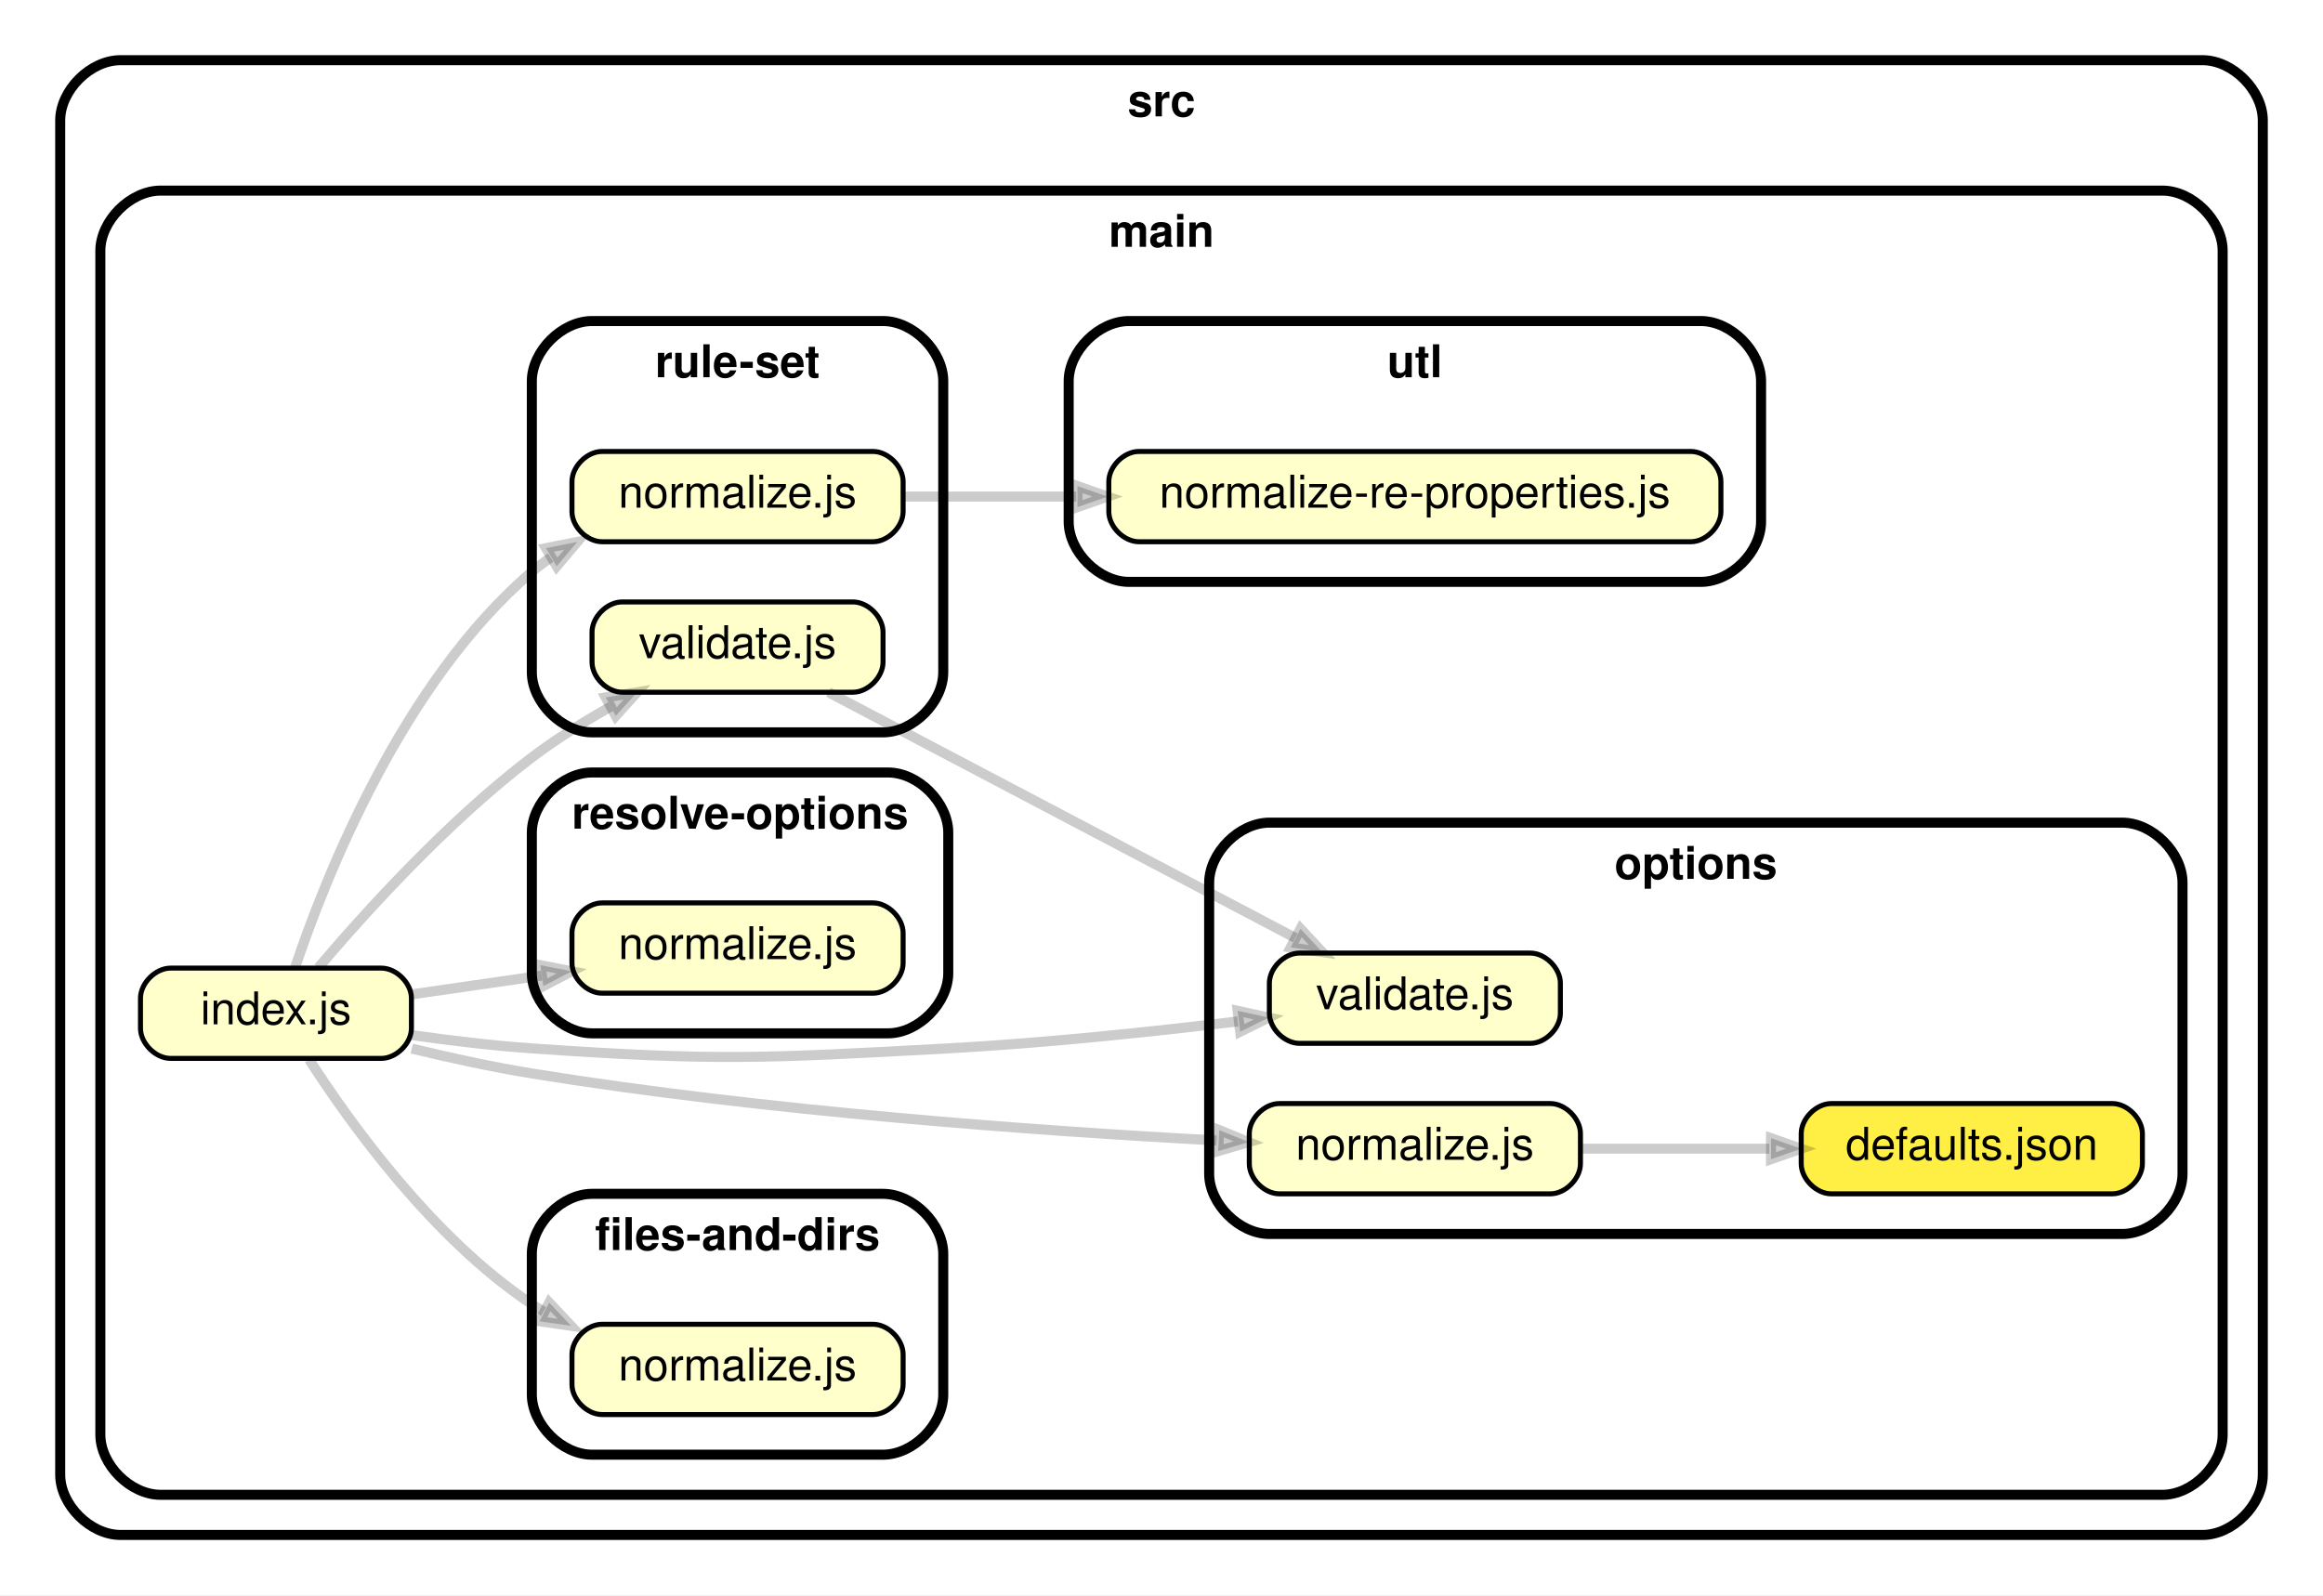
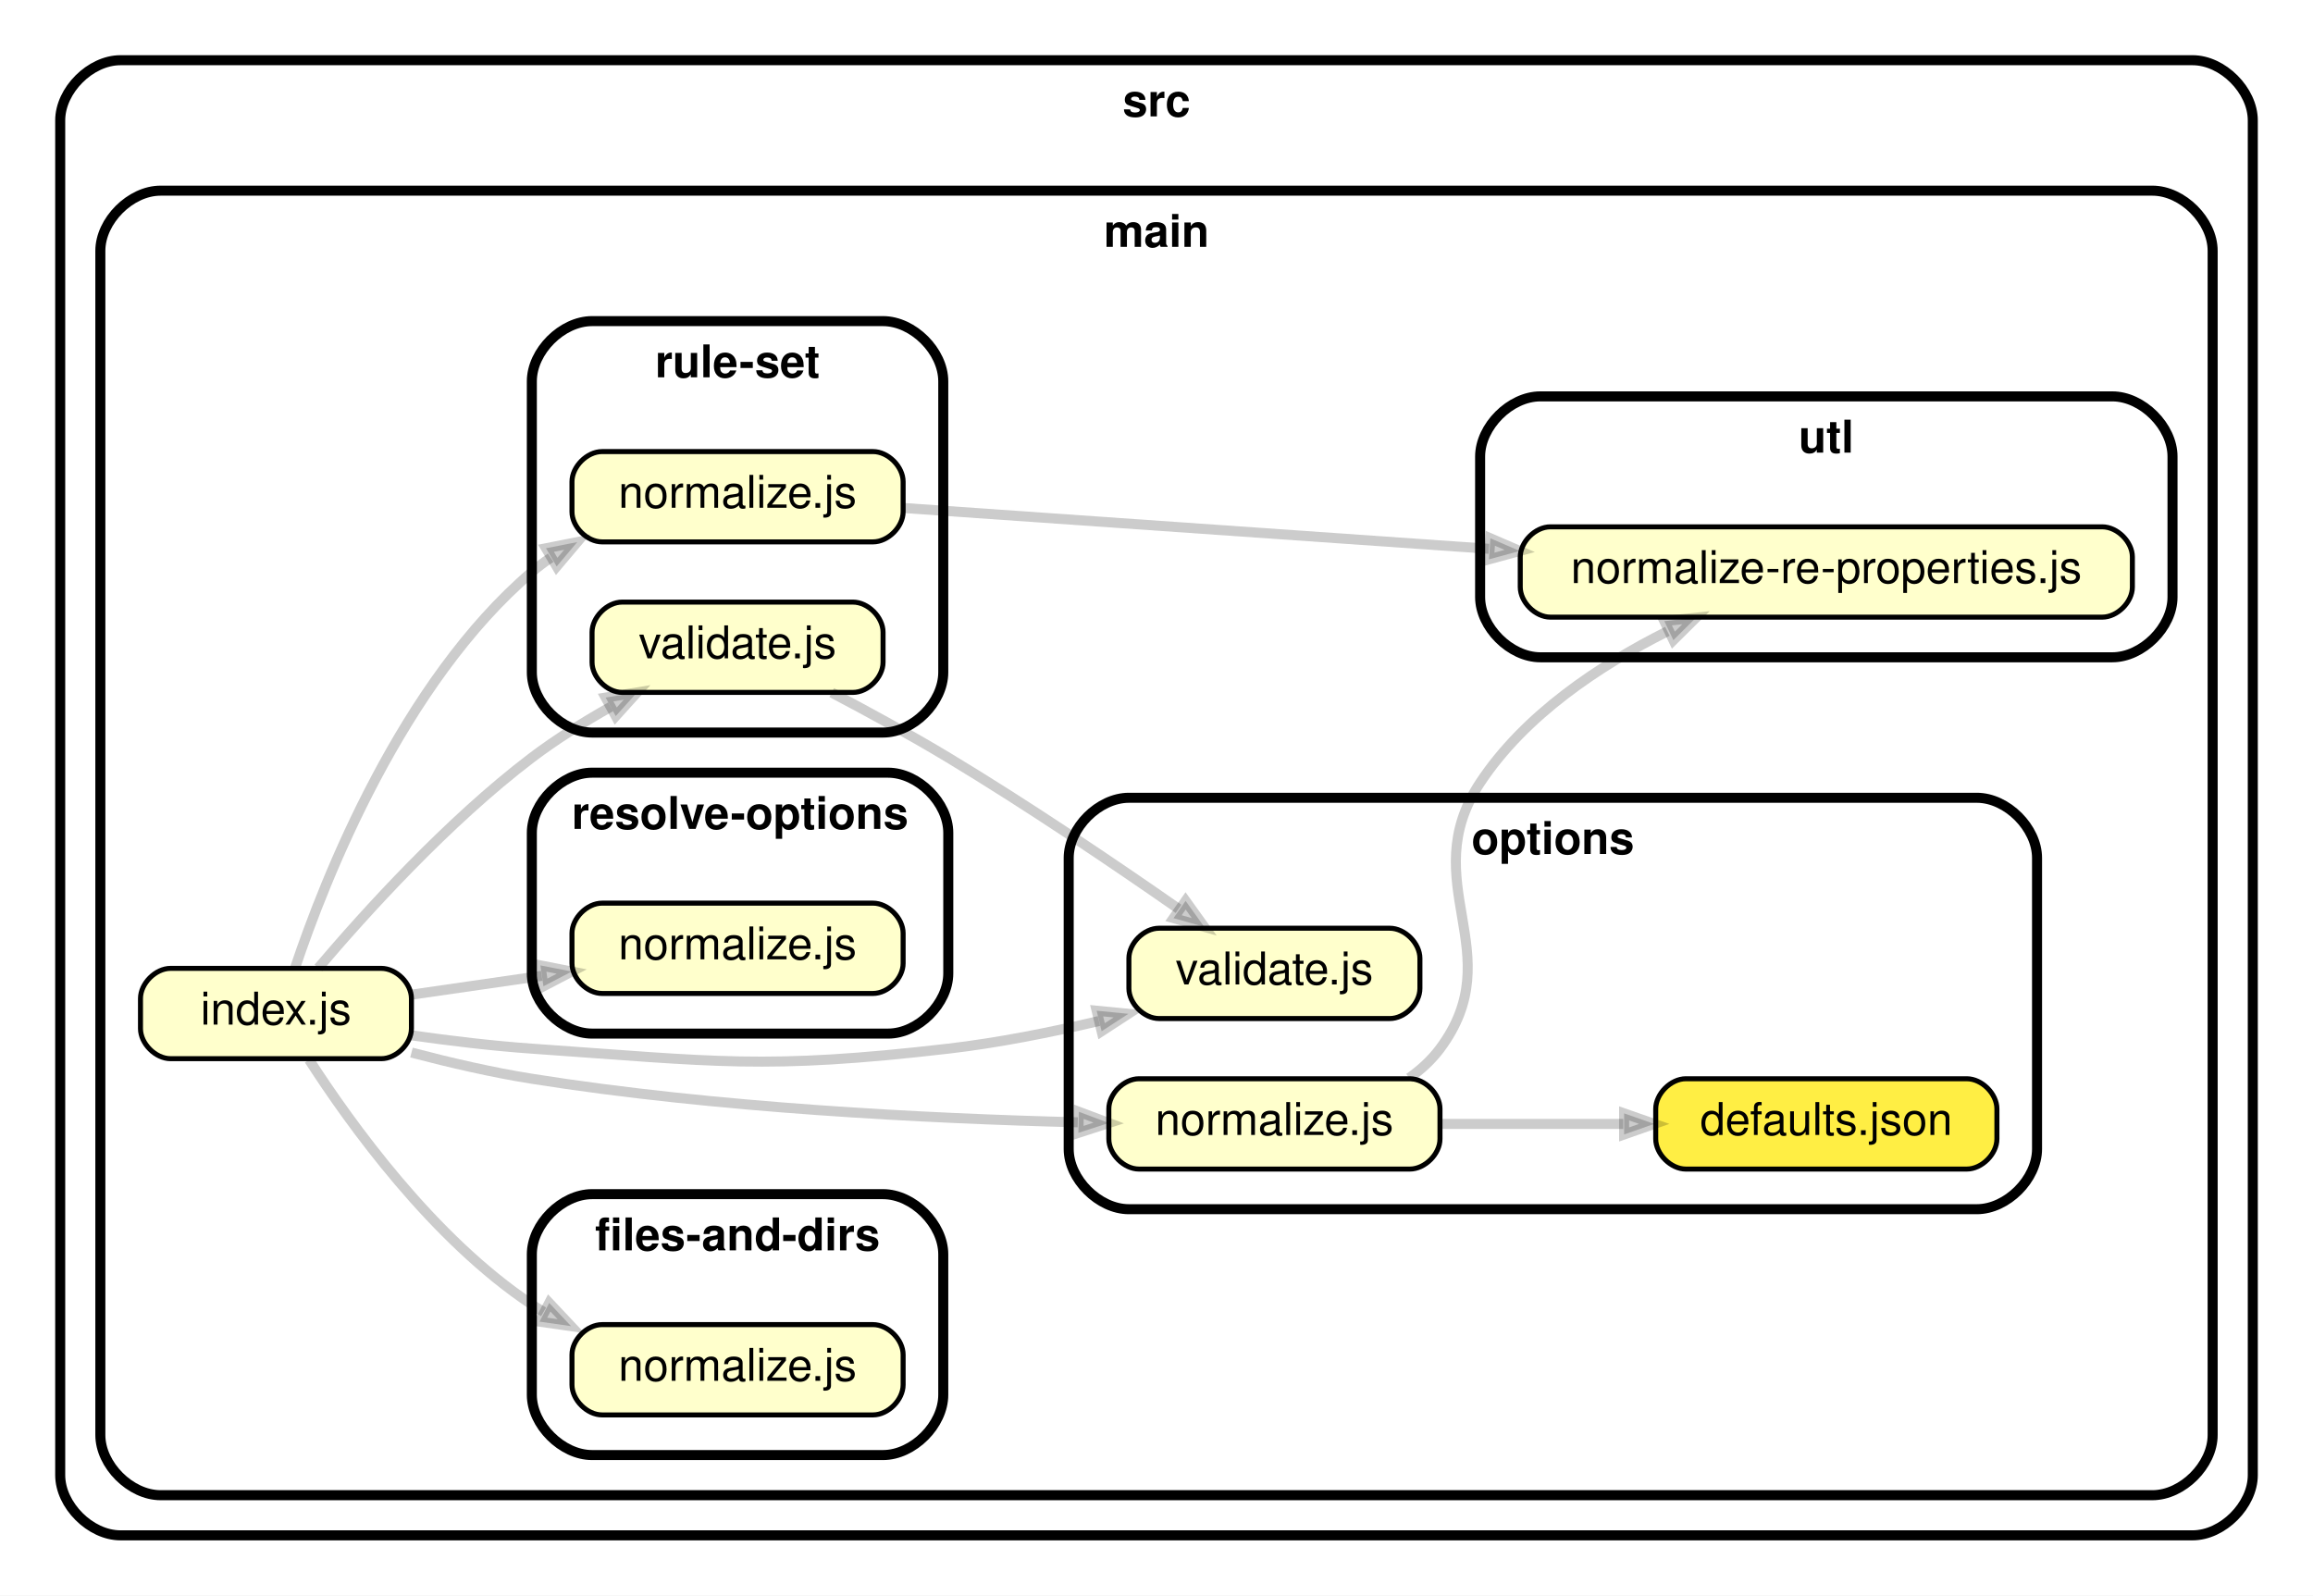
- <svg xmlns="http://www.w3.org/2000/svg" xmlns:xlink="http://www.w3.org/1999/xlink" width="463pt" height="318pt" viewBox="0.00 0.00 463.00 318.00">
+ <svg xmlns="http://www.w3.org/2000/svg" xmlns:xlink="http://www.w3.org/1999/xlink" width="461pt" height="318pt" viewBox="0.00 0.00 461.00 318.00">
  <g id="graph0" class="graph" transform="scale(1 1) rotate(0) translate(4 314)">
-     <polygon fill="white" stroke="transparent" points="-4,4 -4,-314 459,-314 459,4 -4,4" />
+     <polygon fill="white" stroke="transparent" points="-4,4 -4,-314 457,-314 457,4 -4,4" />
    <g id="clust1" class="cluster">
-       <path fill="#ffffff" stroke="black" stroke-width="2" d="M20,-8C20,-8 435,-8 435,-8 441,-8 447,-14 447,-20 447,-20 447,-290 447,-290 447,-296 441,-302 435,-302 435,-302 20,-302 20,-302 14,-302 8,-296 8,-290 8,-290 8,-20 8,-20 8,-14 14,-8 20,-8" />
-       <text text-anchor="middle" x="227.5" y="-290.8" font-family="Helvetica,sans-Serif" font-weight="bold" font-size="9.00">src</text>
+       <path fill="#ffffff" stroke="black" stroke-width="2" d="M20,-8C20,-8 433,-8 433,-8 439,-8 445,-14 445,-20 445,-20 445,-290 445,-290 445,-296 439,-302 433,-302 433,-302 20,-302 20,-302 14,-302 8,-296 8,-290 8,-290 8,-20 8,-20 8,-14 14,-8 20,-8" />
+       <text text-anchor="middle" x="226.5" y="-290.8" font-family="Helvetica,sans-Serif" font-weight="bold" font-size="9.00">src</text>
    </g>
    <g id="clust2" class="cluster">
-       <path fill="#ffffff" stroke="black" stroke-width="2" d="M28,-16C28,-16 427,-16 427,-16 433,-16 439,-22 439,-28 439,-28 439,-264 439,-264 439,-270 433,-276 427,-276 427,-276 28,-276 28,-276 22,-276 16,-270 16,-264 16,-264 16,-28 16,-28 16,-22 22,-16 28,-16" />
-       <text text-anchor="middle" x="227.5" y="-264.8" font-family="Helvetica,sans-Serif" font-weight="bold" font-size="9.00">main</text>
+       <path fill="#ffffff" stroke="black" stroke-width="2" d="M28,-16C28,-16 425,-16 425,-16 431,-16 437,-22 437,-28 437,-28 437,-264 437,-264 437,-270 431,-276 425,-276 425,-276 28,-276 28,-276 22,-276 16,-270 16,-264 16,-264 16,-28 16,-28 16,-22 22,-16 28,-16" />
+       <text text-anchor="middle" x="226.5" y="-264.8" font-family="Helvetica,sans-Serif" font-weight="bold" font-size="9.00">main</text>
    </g>
    <g id="clust3" class="cluster">
      <path fill="#ffffff" stroke="black" stroke-width="2" d="M114,-24C114,-24 172,-24 172,-24 178,-24 184,-30 184,-36 184,-36 184,-64 184,-64 184,-70 178,-76 172,-76 172,-76 114,-76 114,-76 108,-76 102,-70 102,-64 102,-64 102,-36 102,-36 102,-30 108,-24 114,-24" />
      <text text-anchor="middle" x="143" y="-64.8" font-family="Helvetica,sans-Serif" font-weight="bold" font-size="9.00">files-and-dirs</text>
    </g>
    <g id="clust4" class="cluster">
-       <path fill="#ffffff" stroke="black" stroke-width="2" d="M249,-68C249,-68 419,-68 419,-68 425,-68 431,-74 431,-80 431,-80 431,-138 431,-138 431,-144 425,-150 419,-150 419,-150 249,-150 249,-150 243,-150 237,-144 237,-138 237,-138 237,-80 237,-80 237,-74 243,-68 249,-68" />
-       <text text-anchor="middle" x="334" y="-138.8" font-family="Helvetica,sans-Serif" font-weight="bold" font-size="9.00">options</text>
+       <path fill="#ffffff" stroke="black" stroke-width="2" d="M221,-73C221,-73 390,-73 390,-73 396,-73 402,-79 402,-85 402,-85 402,-143 402,-143 402,-149 396,-155 390,-155 390,-155 221,-155 221,-155 215,-155 209,-149 209,-143 209,-143 209,-85 209,-85 209,-79 215,-73 221,-73" />
+       <text text-anchor="middle" x="305.5" y="-143.8" font-family="Helvetica,sans-Serif" font-weight="bold" font-size="9.00">options</text>
    </g>
    <g id="clust5" class="cluster">
      <path fill="#ffffff" stroke="black" stroke-width="2" d="M114,-108C114,-108 173,-108 173,-108 179,-108 185,-114 185,-120 185,-120 185,-148 185,-148 185,-154 179,-160 173,-160 173,-160 114,-160 114,-160 108,-160 102,-154 102,-148 102,-148 102,-120 102,-120 102,-114 108,-108 114,-108" />
      <text text-anchor="middle" x="143.5" y="-148.8" font-family="Helvetica,sans-Serif" font-weight="bold" font-size="9.00">resolve-options</text>
    </g>
    <g id="clust6" class="cluster">
      <path fill="#ffffff" stroke="black" stroke-width="2" d="M114,-168C114,-168 172,-168 172,-168 178,-168 184,-174 184,-180 184,-180 184,-238 184,-238 184,-244 178,-250 172,-250 172,-250 114,-250 114,-250 108,-250 102,-244 102,-238 102,-238 102,-180 102,-180 102,-174 108,-168 114,-168" />
      <text text-anchor="middle" x="143" y="-238.8" font-family="Helvetica,sans-Serif" font-weight="bold" font-size="9.00">rule-set</text>
    </g>
    <g id="clust7" class="cluster">
-       <path fill="#ffffff" stroke="black" stroke-width="2" d="M221,-198C221,-198 335,-198 335,-198 341,-198 347,-204 347,-210 347,-210 347,-238 347,-238 347,-244 341,-250 335,-250 335,-250 221,-250 221,-250 215,-250 209,-244 209,-238 209,-238 209,-210 209,-210 209,-204 215,-198 221,-198" />
-       <text text-anchor="middle" x="278" y="-238.8" font-family="Helvetica,sans-Serif" font-weight="bold" font-size="9.00">utl</text>
+       <path fill="#ffffff" stroke="black" stroke-width="2" d="M303,-183C303,-183 417,-183 417,-183 423,-183 429,-189 429,-195 429,-195 429,-223 429,-223 429,-229 423,-235 417,-235 417,-235 303,-235 303,-235 297,-235 291,-229 291,-223 291,-223 291,-195 291,-195 291,-189 297,-183 303,-183" />
+       <text text-anchor="middle" x="360" y="-223.8" font-family="Helvetica,sans-Serif" font-weight="bold" font-size="9.00">utl</text>
    </g>
    <g id="node1" class="node">
      <g id="a_node1">
        <a xlink:href="src/main/files-and-dirs/normalize.js" xlink:title="normalize.js">
          <path fill="#ffffcc" stroke="black" d="M170,-50C170,-50 116,-50 116,-50 113,-50 110,-47 110,-44 110,-44 110,-38 110,-38 110,-35 113,-32 116,-32 116,-32 170,-32 170,-32 173,-32 176,-35 176,-38 176,-38 176,-44 176,-44 176,-47 173,-50 170,-50" />
          <text text-anchor="middle" x="143" y="-38.8" font-family="Helvetica,sans-Serif" font-size="9.00">normalize.js</text>
        </a>
      </g>
    </g>
    <g id="node2" class="node">
      <g id="a_node2">
        <a xlink:href="src/main/index.js" xlink:title="index.js">
          <path fill="#ffffcc" stroke="black" d="M72,-121C72,-121 30,-121 30,-121 27,-121 24,-118 24,-115 24,-115 24,-109 24,-109 24,-106 27,-103 30,-103 30,-103 72,-103 72,-103 75,-103 78,-106 78,-109 78,-109 78,-115 78,-115 78,-118 75,-121 72,-121" />
          <text text-anchor="middle" x="51" y="-109.8" font-family="Helvetica,sans-Serif" font-size="9.00">index.js</text>
        </a>
      </g>
    </g>
    <g id="edge1" class="edge">
      <path fill="none" stroke="#000000" stroke-width="2" stroke-opacity="0.2" d="M57.61,-102.78C65.82,-90.03 82.29,-67.1 102,-54 102.76,-53.49 103.54,-53.01 104.34,-52.54" />
      <polygon fill="#000000" fill-opacity="0.2" stroke="#000000" stroke-width="2" stroke-opacity="0.2" points="105.46,-54.32 109.82,-49.69 103.53,-50.59 105.46,-54.32" />
    </g>
    <g id="node3" class="node">
      <g id="a_node3">
        <a xlink:href="src/main/options/normalize.js" xlink:title="normalize.js">
-           <path fill="#ffffcc" stroke="black" d="M305,-94C305,-94 251,-94 251,-94 248,-94 245,-91 245,-88 245,-88 245,-82 245,-82 245,-79 248,-76 251,-76 251,-76 305,-76 305,-76 308,-76 311,-79 311,-82 311,-82 311,-88 311,-88 311,-91 308,-94 305,-94" />
-           <text text-anchor="middle" x="278" y="-82.8" font-family="Helvetica,sans-Serif" font-size="9.00">normalize.js</text>
+           <path fill="#ffffcc" stroke="black" d="M277,-99C277,-99 223,-99 223,-99 220,-99 217,-96 217,-93 217,-93 217,-87 217,-87 217,-84 220,-81 223,-81 223,-81 277,-81 277,-81 280,-81 283,-84 283,-87 283,-87 283,-93 283,-93 283,-96 280,-99 277,-99" />
+           <text text-anchor="middle" x="250" y="-87.8" font-family="Helvetica,sans-Serif" font-size="9.00">normalize.js</text>
        </a>
      </g>
    </g>
    <g id="edge2" class="edge">
-       <path fill="none" stroke="#000000" stroke-width="2" stroke-opacity="0.2" d="M78.06,-104.96C85.72,-103.11 94.16,-101.27 102,-100 148.62,-92.45 202.87,-88.55 238.47,-86.64" />
-       <polygon fill="#000000" fill-opacity="0.2" stroke="#000000" stroke-width="2" stroke-opacity="0.2" points="239.01,-88.71 244.89,-86.31 238.79,-84.52 239.01,-88.71" />
+       <path fill="none" stroke="#000000" stroke-width="2" stroke-opacity="0.2" d="M78.01,-104.22C85.67,-102.21 94.12,-100.25 102,-99 138.66,-93.17 181.01,-91.06 210.81,-90.32" />
+       <polygon fill="#000000" fill-opacity="0.2" stroke="#000000" stroke-width="2" stroke-opacity="0.2" points="211.02,-92.42 216.98,-90.18 210.93,-88.22 211.02,-92.42" />
    </g>
    <g id="node4" class="node">
      <g id="a_node4">
        <a xlink:href="src/main/options/validate.js" xlink:title="validate.js">
-           <path fill="#ffffcc" stroke="black" d="M301,-124C301,-124 255,-124 255,-124 252,-124 249,-121 249,-118 249,-118 249,-112 249,-112 249,-109 252,-106 255,-106 255,-106 301,-106 301,-106 304,-106 307,-109 307,-112 307,-112 307,-118 307,-118 307,-121 304,-124 301,-124" />
-           <text text-anchor="middle" x="278" y="-112.8" font-family="Helvetica,sans-Serif" font-size="9.00">validate.js</text>
+           <path fill="#ffffcc" stroke="black" d="M273,-129C273,-129 227,-129 227,-129 224,-129 221,-126 221,-123 221,-123 221,-117 221,-117 221,-114 224,-111 227,-111 227,-111 273,-111 273,-111 276,-111 279,-114 279,-117 279,-117 279,-123 279,-123 279,-126 276,-129 273,-129" />
+           <text text-anchor="middle" x="250" y="-117.8" font-family="Helvetica,sans-Serif" font-size="9.00">validate.js</text>
        </a>
      </g>
    </g>
    <g id="edge3" class="edge">
-       <path fill="none" stroke="#000000" stroke-width="2" stroke-opacity="0.2" d="M78.14,-107.64C85.8,-106.55 94.22,-105.54 102,-105 138.8,-102.44 148.17,-103 185,-105 204.15,-106.04 225.44,-108.28 242.71,-110.38" />
-       <polygon fill="#000000" fill-opacity="0.2" stroke="#000000" stroke-width="2" stroke-opacity="0.2" points="242.67,-112.49 248.88,-111.14 243.18,-108.32 242.67,-112.49" />
+       <path fill="none" stroke="#000000" stroke-width="2" stroke-opacity="0.2" d="M78.14,-107.64C85.8,-106.55 94.22,-105.54 102,-105 138.8,-102.44 148.36,-100.76 185,-105 194.86,-106.14 205.4,-108.24 215.03,-110.51" />
+       <polygon fill="#000000" fill-opacity="0.2" stroke="#000000" stroke-width="2" stroke-opacity="0.2" points="214.57,-112.56 220.89,-111.94 215.56,-108.47 214.57,-112.56" />
    </g>
    <g id="node5" class="node">
      <g id="a_node5">
        <a xlink:href="src/main/resolve-options/normalize.js" xlink:title="normalize.js">
          <path fill="#ffffcc" stroke="black" d="M170,-134C170,-134 116,-134 116,-134 113,-134 110,-131 110,-128 110,-128 110,-122 110,-122 110,-119 113,-116 116,-116 116,-116 170,-116 170,-116 173,-116 176,-119 176,-122 176,-122 176,-128 176,-128 176,-131 173,-134 170,-134" />
          <text text-anchor="middle" x="143" y="-122.8" font-family="Helvetica,sans-Serif" font-size="9.00">normalize.js</text>
        </a>
      </g>
    </g>
    <g id="edge4" class="edge">
      <path fill="none" stroke="#000000" stroke-width="2" stroke-opacity="0.2" d="M78.03,-115.76C86.13,-116.93 95.23,-118.24 103.97,-119.51" />
      <polygon fill="#000000" fill-opacity="0.2" stroke="#000000" stroke-width="2" stroke-opacity="0.2" points="103.71,-121.59 109.95,-120.37 104.31,-117.43 103.71,-121.59" />
    </g>
    <g id="node6" class="node">
      <g id="a_node6">
        <a xlink:href="src/main/rule-set/normalize.js" xlink:title="normalize.js">
          <path fill="#ffffcc" stroke="black" d="M170,-224C170,-224 116,-224 116,-224 113,-224 110,-221 110,-218 110,-218 110,-212 110,-212 110,-209 113,-206 116,-206 116,-206 170,-206 170,-206 173,-206 176,-209 176,-212 176,-212 176,-218 176,-218 176,-221 173,-224 170,-224" />
          <text text-anchor="middle" x="143" y="-212.8" font-family="Helvetica,sans-Serif" font-size="9.00">normalize.js</text>
        </a>
      </g>
    </g>
    <g id="edge5" class="edge">
      <path fill="none" stroke="#000000" stroke-width="2" stroke-opacity="0.2" d="M54.81,-121.09C60.73,-138.75 76.07,-177.87 102,-200 103.18,-201.01 104.44,-201.96 105.76,-202.84" />
      <polygon fill="#000000" fill-opacity="0.2" stroke="#000000" stroke-width="2" stroke-opacity="0.2" points="104.82,-204.73 111.05,-205.96 106.95,-201.11 104.82,-204.73" />
    </g>
    <g id="node7" class="node">
      <g id="a_node7">
        <a xlink:href="src/main/rule-set/validate.js" xlink:title="validate.js">
          <path fill="#ffffcc" stroke="black" d="M166,-194C166,-194 120,-194 120,-194 117,-194 114,-191 114,-188 114,-188 114,-182 114,-182 114,-179 117,-176 120,-176 120,-176 166,-176 166,-176 169,-176 172,-179 172,-182 172,-182 172,-188 172,-188 172,-191 169,-194 166,-194" />
          <text text-anchor="middle" x="143" y="-182.8" font-family="Helvetica,sans-Serif" font-size="9.00">validate.js</text>
        </a>
      </g>
    </g>
    <g id="edge6" class="edge">
      <path fill="none" stroke="#000000" stroke-width="2" stroke-opacity="0.2" d="M59.45,-121.09C68.67,-131.95 85.21,-150.26 102,-163 106.83,-166.66 112.35,-170.1 117.7,-173.12" />
      <polygon fill="#000000" fill-opacity="0.2" stroke="#000000" stroke-width="2" stroke-opacity="0.2" points="116.71,-174.97 122.98,-176 118.72,-171.28 116.71,-174.97" />
    </g>
    <g id="node8" class="node">
      <g id="a_node8">
        <a xlink:href="src/main/options/defaults.json" xlink:title="defaults.json">
-           <path fill="#ffee44" stroke="black" d="M417,-94C417,-94 361,-94 361,-94 358,-94 355,-91 355,-88 355,-88 355,-82 355,-82 355,-79 358,-76 361,-76 361,-76 417,-76 417,-76 420,-76 423,-79 423,-82 423,-82 423,-88 423,-88 423,-91 420,-94 417,-94" />
-           <text text-anchor="middle" x="389" y="-82.8" font-family="Helvetica,sans-Serif" font-size="9.00">defaults.json</text>
+           <path fill="#ffee44" stroke="black" d="M388,-99C388,-99 332,-99 332,-99 329,-99 326,-96 326,-93 326,-93 326,-87 326,-87 326,-84 329,-81 332,-81 332,-81 388,-81 388,-81 391,-81 394,-84 394,-87 394,-87 394,-93 394,-93 394,-96 391,-99 388,-99" />
+           <text text-anchor="middle" x="360" y="-87.8" font-family="Helvetica,sans-Serif" font-size="9.00">defaults.json</text>
+         </a>
+       </g>
+     </g>
+     <g id="edge8" class="edge">
+       <path fill="none" stroke="#000000" stroke-width="2" stroke-opacity="0.2" d="M283.11,-90C294.55,-90 307.56,-90 319.54,-90" />
+       <polygon fill="#000000" fill-opacity="0.2" stroke="#000000" stroke-width="2" stroke-opacity="0.2" points="319.7,-92.1 325.7,-90 319.7,-87.9 319.7,-92.1" />
+     </g>
+     <g id="node9" class="node">
+       <g id="a_node9">
+         <a xlink:href="src/main/utl/normalize-re-properties.js" xlink:title="normalize-re-properties.js">
+           <path fill="#ffffcc" stroke="black" d="M415,-209C415,-209 305,-209 305,-209 302,-209 299,-206 299,-203 299,-203 299,-197 299,-197 299,-194 302,-191 305,-191 305,-191 415,-191 415,-191 418,-191 421,-194 421,-197 421,-197 421,-203 421,-203 421,-206 418,-209 415,-209" />
+           <text text-anchor="middle" x="360" y="-197.8" font-family="Helvetica,sans-Serif" font-size="9.00">normalize-re-properties.js</text>
        </a>
      </g>
    </g>
    <g id="edge7" class="edge">
-       <path fill="none" stroke="#000000" stroke-width="2" stroke-opacity="0.2" d="M311.11,-85C322.88,-85 336.33,-85 348.65,-85" />
-       <polygon fill="#000000" fill-opacity="0.2" stroke="#000000" stroke-width="2" stroke-opacity="0.2" points="348.98,-87.1 354.98,-85 348.98,-82.9 348.98,-87.1" />
-     </g>
-     <g id="node9" class="node">
-       <g id="a_node9">
-         <a xlink:href="src/main/utl/normalize-re-properties.js" xlink:title="normalize-re-properties.js">
-           <path fill="#ffffcc" stroke="black" d="M333,-224C333,-224 223,-224 223,-224 220,-224 217,-221 217,-218 217,-218 217,-212 217,-212 217,-209 220,-206 223,-206 223,-206 333,-206 333,-206 336,-206 339,-209 339,-212 339,-212 339,-218 339,-218 339,-221 336,-224 333,-224" />
-           <text text-anchor="middle" x="278" y="-212.8" font-family="Helvetica,sans-Serif" font-size="9.00">normalize-re-properties.js</text>
-         </a>
-       </g>
-     </g>
-     <g id="edge8" class="edge">
-       <path fill="none" stroke="#000000" stroke-width="2" stroke-opacity="0.2" d="M176.2,-215C186.6,-215 198.56,-215 210.51,-215" />
-       <polygon fill="#000000" fill-opacity="0.2" stroke="#000000" stroke-width="2" stroke-opacity="0.2" points="210.75,-217.1 216.75,-215 210.75,-212.9 210.75,-217.1" />
+       <path fill="none" stroke="#000000" stroke-width="2" stroke-opacity="0.2" d="M276.86,-99.15C279.2,-100.8 281.31,-102.74 283,-105 297.25,-124.09 277.87,-138.12 291,-158 299.9,-171.47 314.76,-181.38 328.32,-188.17" />
+       <polygon fill="#000000" fill-opacity="0.2" stroke="#000000" stroke-width="2" stroke-opacity="0.2" points="327.71,-190.21 334.03,-190.89 329.52,-186.42 327.71,-190.21" />
    </g>
    <g id="edge9" class="edge">
-       <path fill="none" stroke="#000000" stroke-width="2" stroke-opacity="0.2" d="M161.12,-175.99C184.83,-163.51 227.73,-140.93 254.15,-127.03" />
-       <polygon fill="#000000" fill-opacity="0.2" stroke="#000000" stroke-width="2" stroke-opacity="0.2" points="255.2,-128.85 259.53,-124.2 253.24,-125.13 255.2,-128.85" />
+       <path fill="none" stroke="#000000" stroke-width="2" stroke-opacity="0.2" d="M176.19,-212.75C206.88,-210.61 254.02,-207.32 292.75,-204.62" />
+       <polygon fill="#000000" fill-opacity="0.2" stroke="#000000" stroke-width="2" stroke-opacity="0.2" points="293.05,-206.71 298.89,-204.19 292.76,-202.52 293.05,-206.71" />
+     </g>
+     <g id="edge10" class="edge">
+       <path fill="none" stroke="#000000" stroke-width="2" stroke-opacity="0.2" d="M161.77,-175.96C169.06,-172.12 177.53,-167.5 185,-163 200.85,-153.45 218.25,-141.68 230.9,-132.86" />
+       <polygon fill="#000000" fill-opacity="0.2" stroke="#000000" stroke-width="2" stroke-opacity="0.2" points="232.3,-134.45 236.01,-129.28 229.89,-131.01 232.3,-134.45" />
    </g>
  </g>
</svg>
